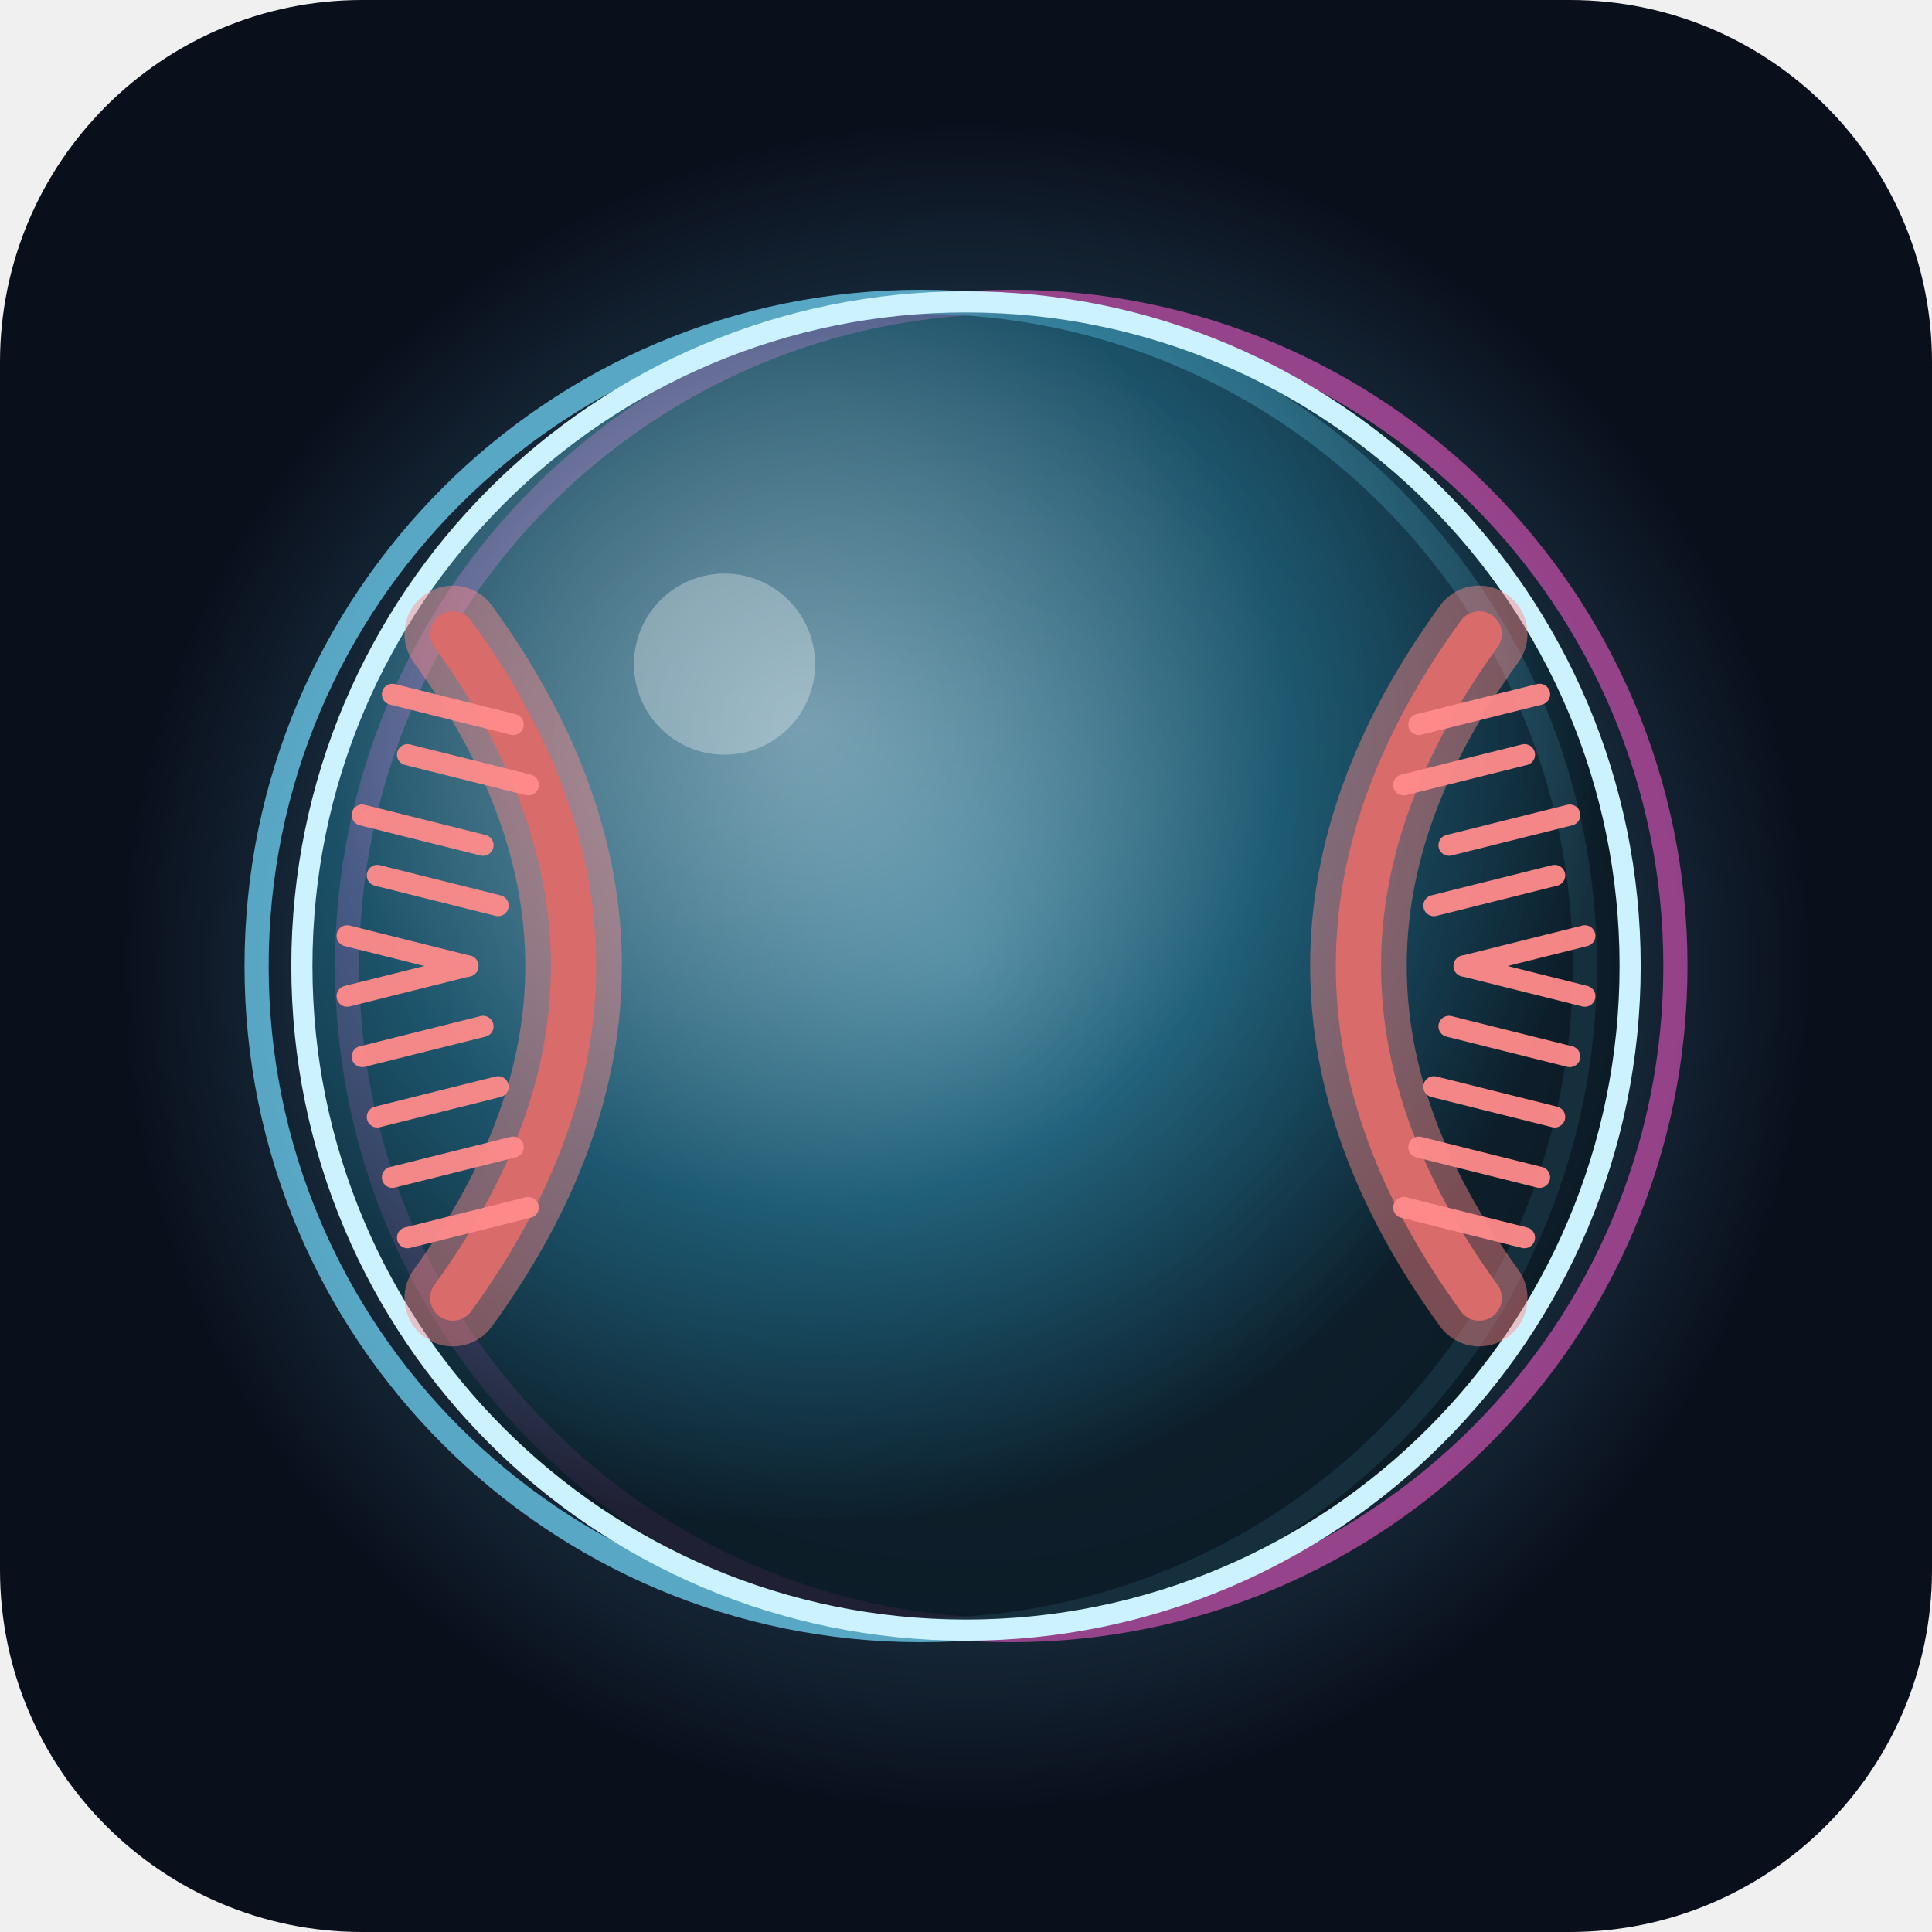
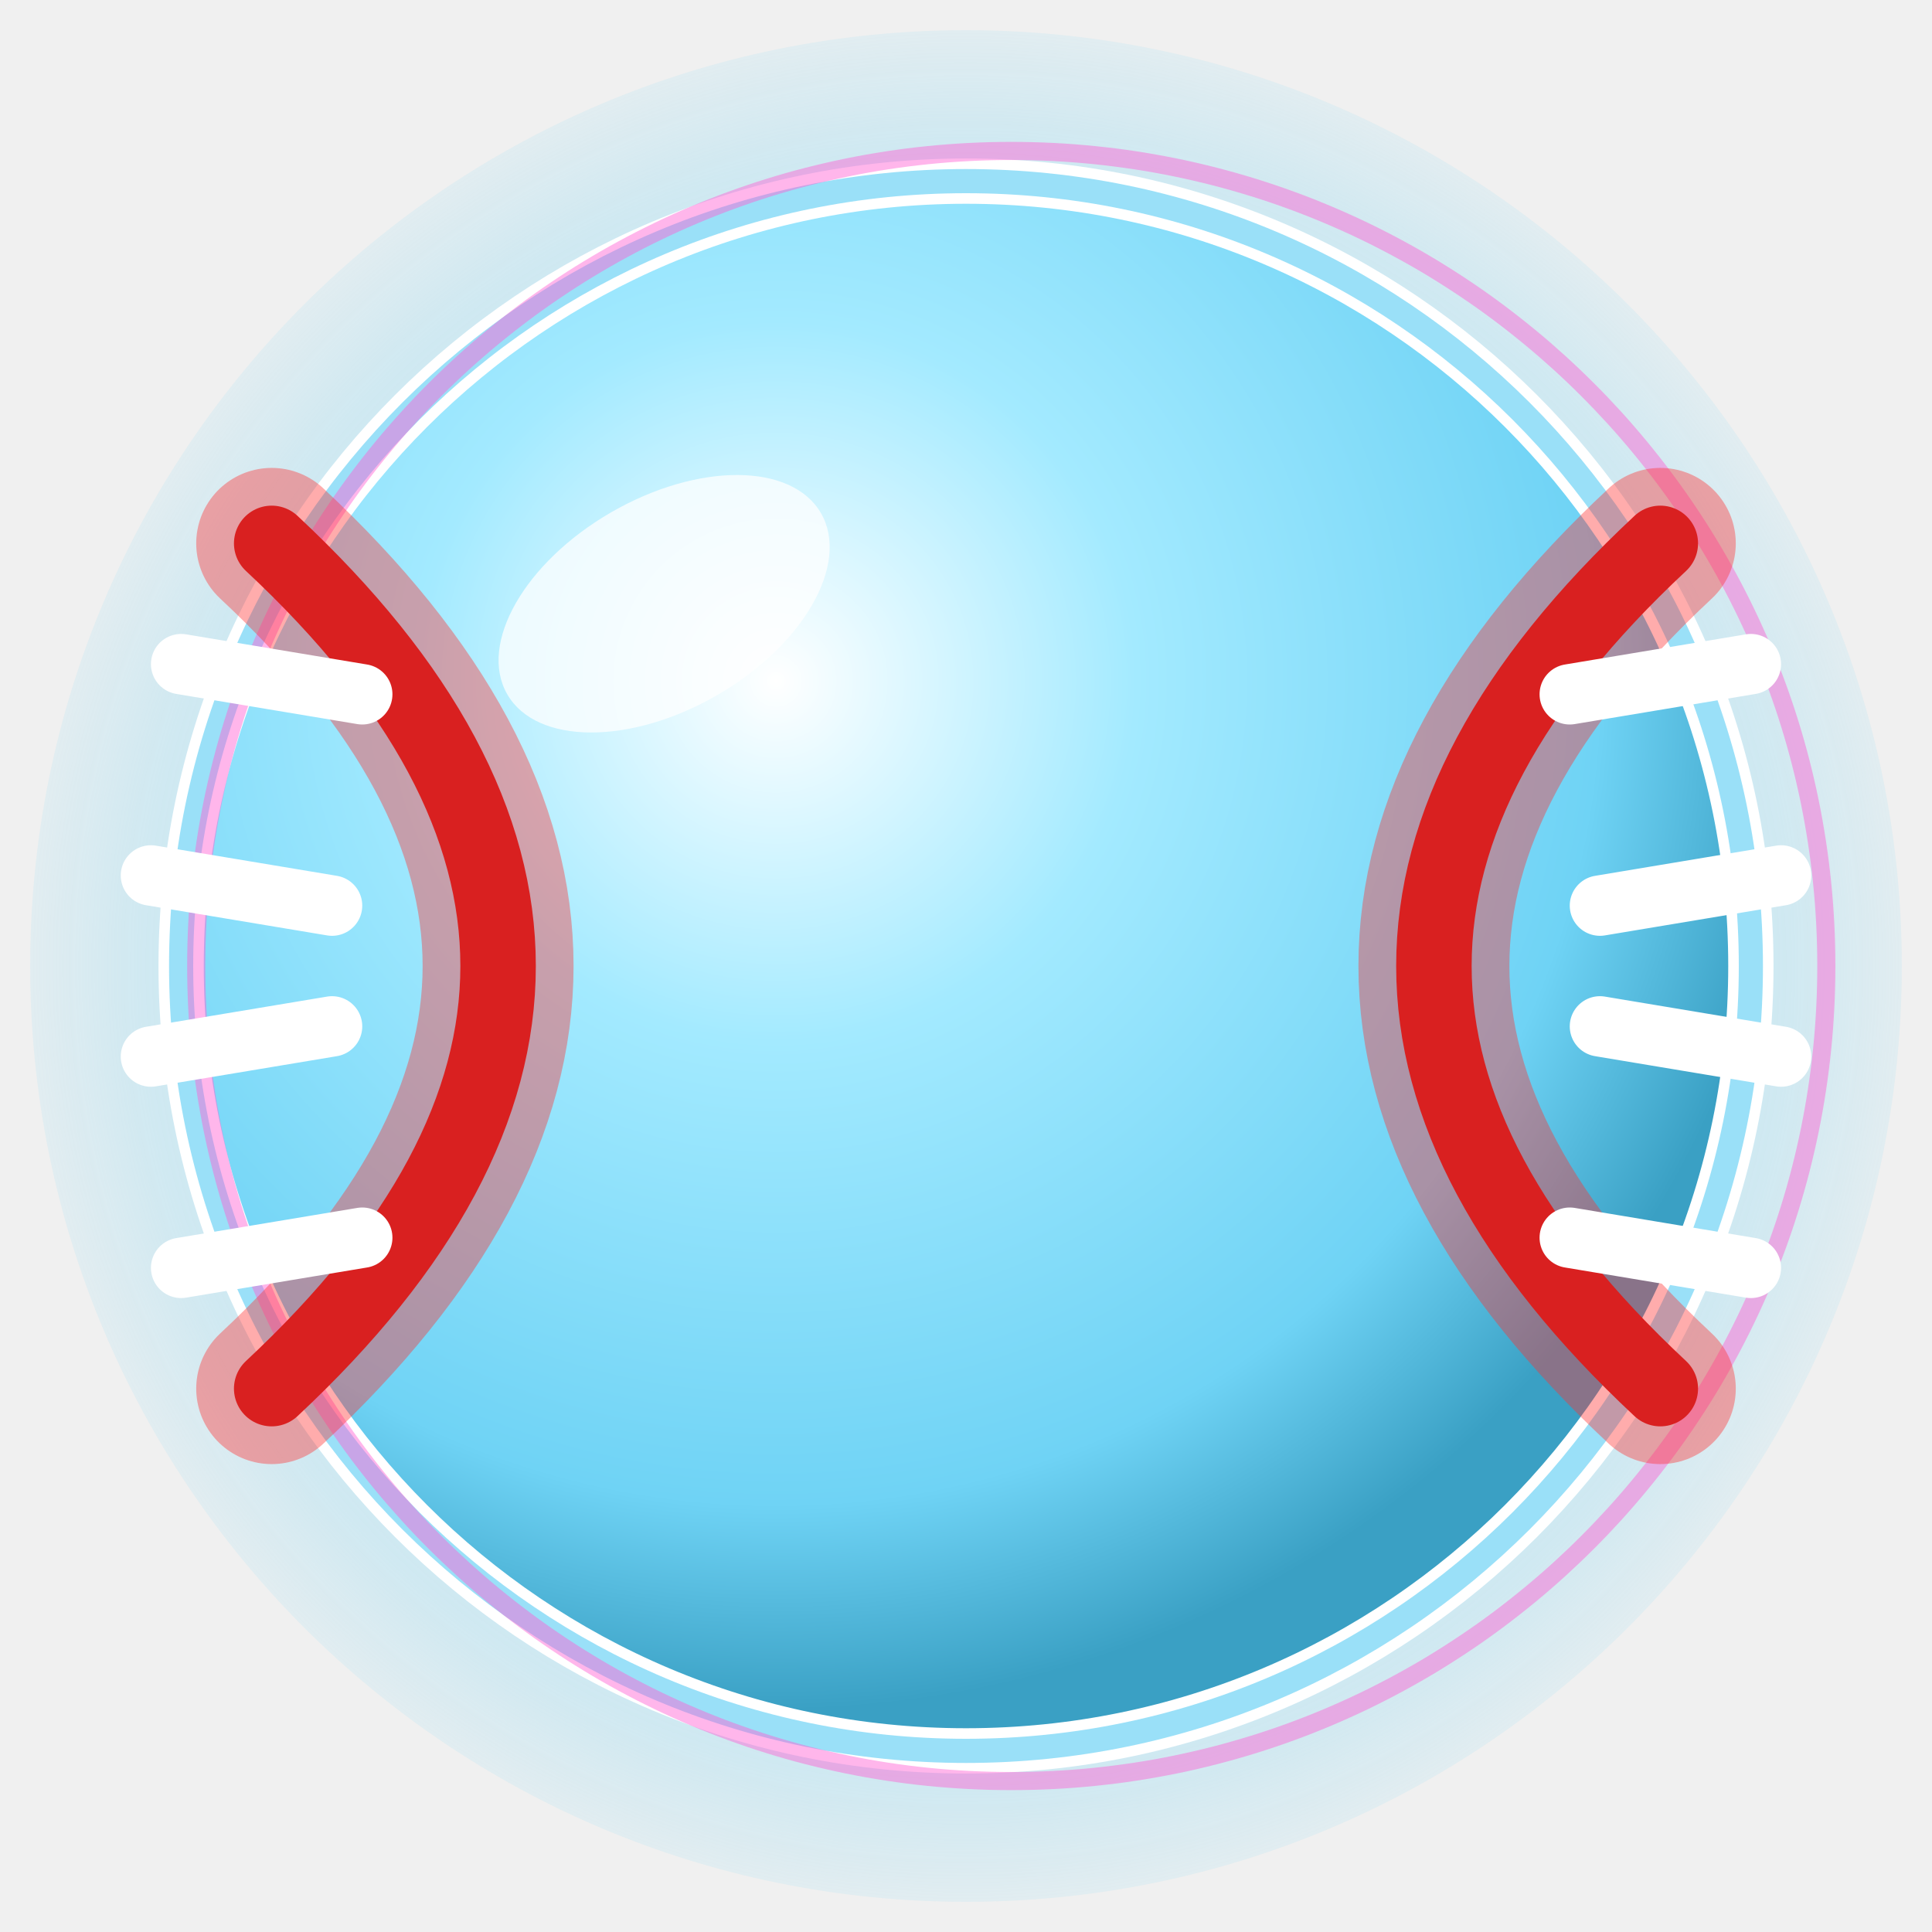
<svg xmlns="http://www.w3.org/2000/svg" viewBox="0 0 64 64" width="64" height="64">
  <defs>
-     <radialGradient id="ballGlow6h" cx="50%" cy="50%" r="50%">
-       <stop offset="0%" stop-color="#6fd3f5" stop-opacity="0.55" />
-       <stop offset="45%" stop-color="#3aa0c4" stop-opacity="0.35" />
+     <radialGradient id="ballFillBright" cx="38%" cy="32%" r="65%">
+       <stop offset="0%" stop-color="#ffffff" stop-opacity="1" />
+       <stop offset="35%" stop-color="#a3eaff" stop-opacity="1" />
+       <stop offset="80%" stop-color="#6fd3f5" stop-opacity="1" />
+       <stop offset="100%" stop-color="#3aa0c4" stop-opacity="1" />
+     </radialGradient>
+     <radialGradient id="ballHalo" cx="50%" cy="50%" r="55%">
+       <stop offset="0%" stop-color="#a3eaff" stop-opacity="0.75" />
+       <stop offset="80%" stop-color="#6fd3f5" stop-opacity="0.25" />
      <stop offset="100%" stop-color="#6fd3f5" stop-opacity="0" />
    </radialGradient>
-     <radialGradient id="ballFill6h" cx="38%" cy="32%" r="60%">
-       <stop offset="0%" stop-color="#cdf2ff" stop-opacity="0.50" />
-       <stop offset="60%" stop-color="#1e6680" stop-opacity="0.65" />
-       <stop offset="100%" stop-color="#0a1a25" stop-opacity="0.85" />
-     </radialGradient>
  </defs>
-   <rect width="64" height="64" rx="12" fill="#0a0f1c" />
-   <circle cx="32" cy="32" r="28" fill="url(#ballGlow6h)" />
-   <circle cx="33.5" cy="32" r="22" fill="none" stroke="#ff5dd2" stroke-width="0.8" opacity="0.55" />
-   <circle cx="30.5" cy="32" r="22" fill="none" stroke="#6fd3f5" stroke-width="0.8" opacity="0.75" />
-   <circle cx="32" cy="32" r="22" fill="url(#ballFill6h)" />
-   <circle cx="32" cy="32" r="22" fill="none" stroke="#cdf2ff" stroke-width="0.7" />
+   <circle cx="32" cy="32" r="31" fill="url(#ballHalo)" />
+   <circle cx="32" cy="32" r="26" fill="url(#ballFillBright)" />
+   <circle cx="32" cy="32" r="26" fill="none" stroke="#ffffff" stroke-width="1.5" />
+   <circle cx="32" cy="32" r="26" fill="none" stroke="#6fd3f5" stroke-width="0.8" opacity="0.7" />
+   <circle cx="33.5" cy="32" r="27" fill="none" stroke="#ff5dd2" stroke-width="0.6" opacity="0.45" />
  <g fill="none" stroke-linecap="round">
-     <path d="M 15 21 Q 23 32 15 43" stroke="#ff8888" stroke-width="3.2" opacity="0.45" />
-     <path d="M 49 21 Q 41 32 49 43" stroke="#ff8888" stroke-width="3.2" opacity="0.45" />
-     <path d="M 15 21 Q 23 32 15 43" stroke="#d96b6b" stroke-width="1.5" />
-     <path d="M 49 21 Q 41 32 49 43" stroke="#d96b6b" stroke-width="1.5" />
+     <path d="M 9 18 Q 24 32 9 46" stroke="#ff3030" stroke-width="5" opacity="0.4" />
+     <path d="M 55 18 Q 40 32 55 46" stroke="#ff3030" stroke-width="5" opacity="0.4" />
+     <path d="M 9 18 Q 24 32 9 46" stroke="#d92020" stroke-width="2.5" />
+     <path d="M 55 18 Q 40 32 55 46" stroke="#d92020" stroke-width="2.5" />
  </g>
-   <g stroke="#ff8a8a" stroke-width="0.7" stroke-linecap="round" opacity="0.95">
-     <line x1="13" y1="23" x2="17" y2="24" />
-     <line x1="13.5" y1="25" x2="17.5" y2="26" />
-     <line x1="12" y1="27" x2="16" y2="28" />
-     <line x1="12.5" y1="29" x2="16.5" y2="30" />
-     <line x1="11.5" y1="31" x2="15.5" y2="32" />
-     <line x1="11.5" y1="33" x2="15.5" y2="32" />
-     <line x1="12" y1="35" x2="16" y2="34" />
-     <line x1="12.5" y1="37" x2="16.5" y2="36" />
-     <line x1="13" y1="39" x2="17" y2="38" />
-     <line x1="13.5" y1="41" x2="17.5" y2="40" />
-     <line x1="51" y1="23" x2="47" y2="24" />
-     <line x1="50.5" y1="25" x2="46.5" y2="26" />
-     <line x1="52" y1="27" x2="48" y2="28" />
-     <line x1="51.5" y1="29" x2="47.5" y2="30" />
-     <line x1="52.5" y1="31" x2="48.5" y2="32" />
-     <line x1="52.5" y1="33" x2="48.5" y2="32" />
-     <line x1="52" y1="35" x2="48" y2="34" />
-     <line x1="51.5" y1="37" x2="47.5" y2="36" />
-     <line x1="51" y1="39" x2="47" y2="38" />
-     <line x1="50.5" y1="41" x2="46.5" y2="40" />
+   <g stroke="#ffffff" stroke-width="2" stroke-linecap="round">
+     <line x1="6" y1="22" x2="12" y2="23" />
+     <line x1="5" y1="29" x2="11" y2="30" />
+     <line x1="5" y1="35" x2="11" y2="34" />
+     <line x1="6" y1="42" x2="12" y2="41" />
+     <line x1="58" y1="22" x2="52" y2="23" />
+     <line x1="59" y1="29" x2="53" y2="30" />
+     <line x1="59" y1="35" x2="53" y2="34" />
+     <line x1="58" y1="42" x2="52" y2="41" />
  </g>
-   <circle cx="24" cy="22" r="3" fill="#ffffff" opacity="0.3" />
+   <ellipse cx="22" cy="20" rx="6" ry="3.5" fill="#ffffff" opacity="0.75" transform="rotate(-30 22 20)" />
</svg>
